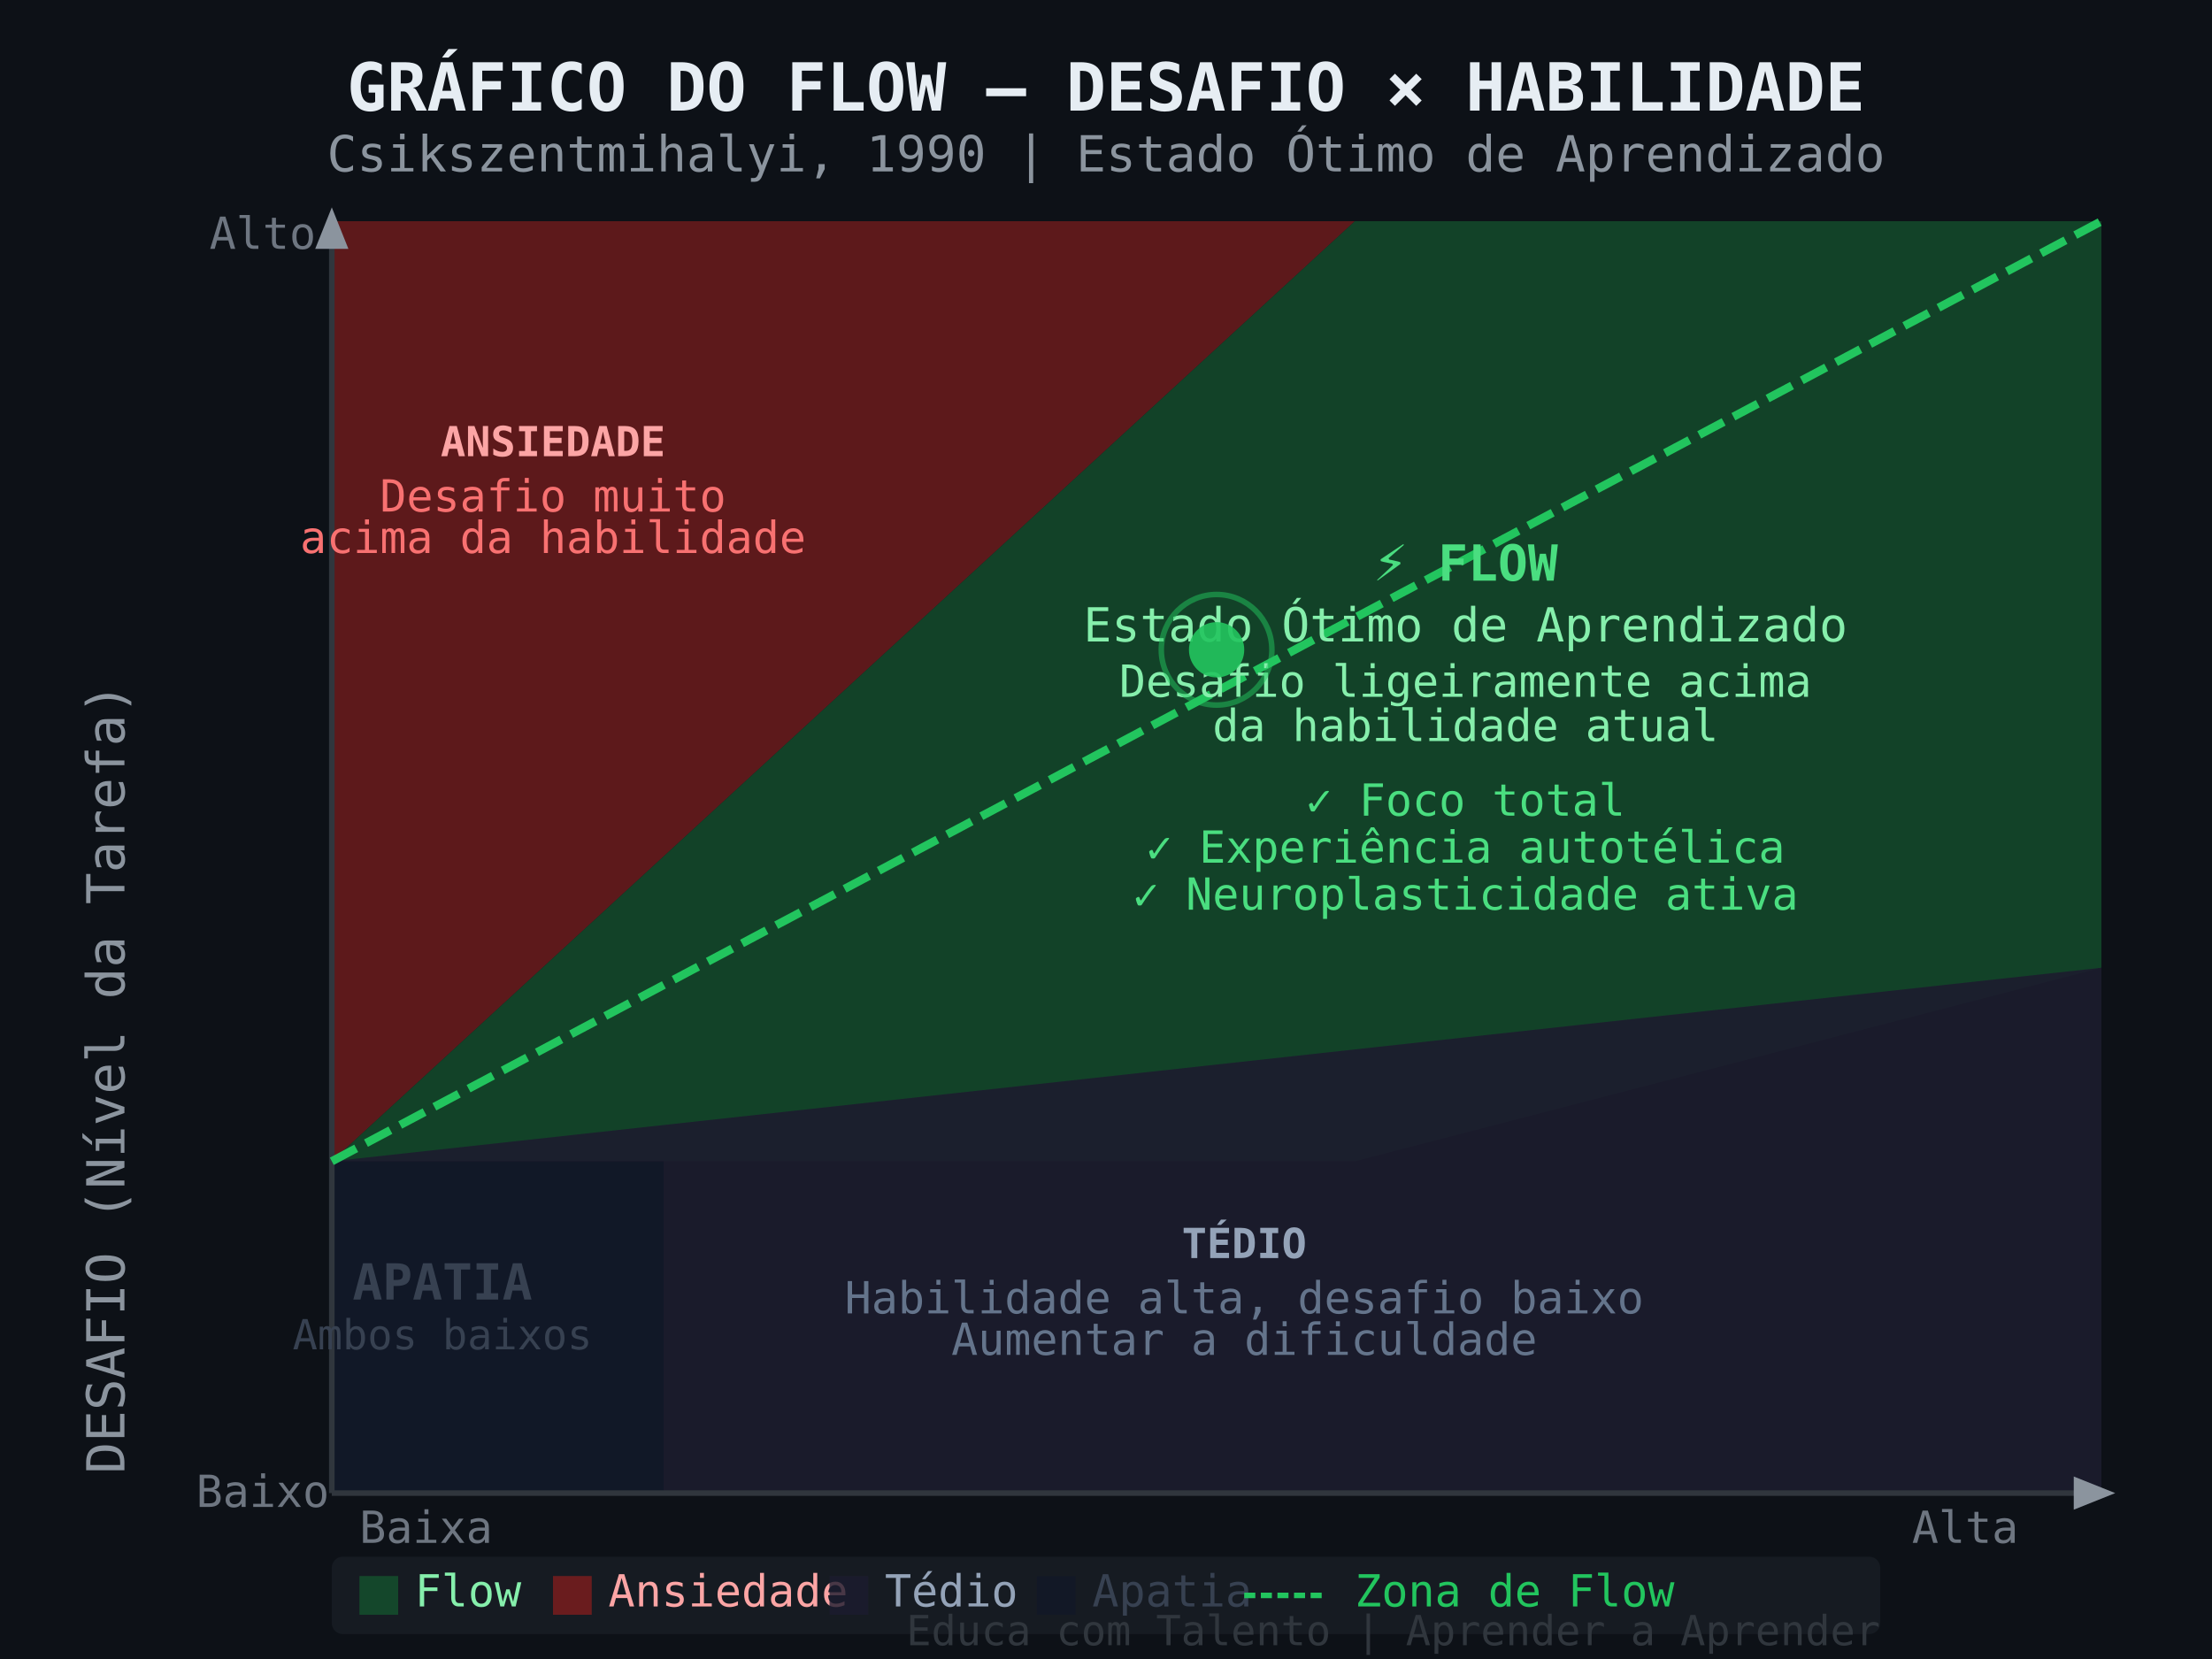
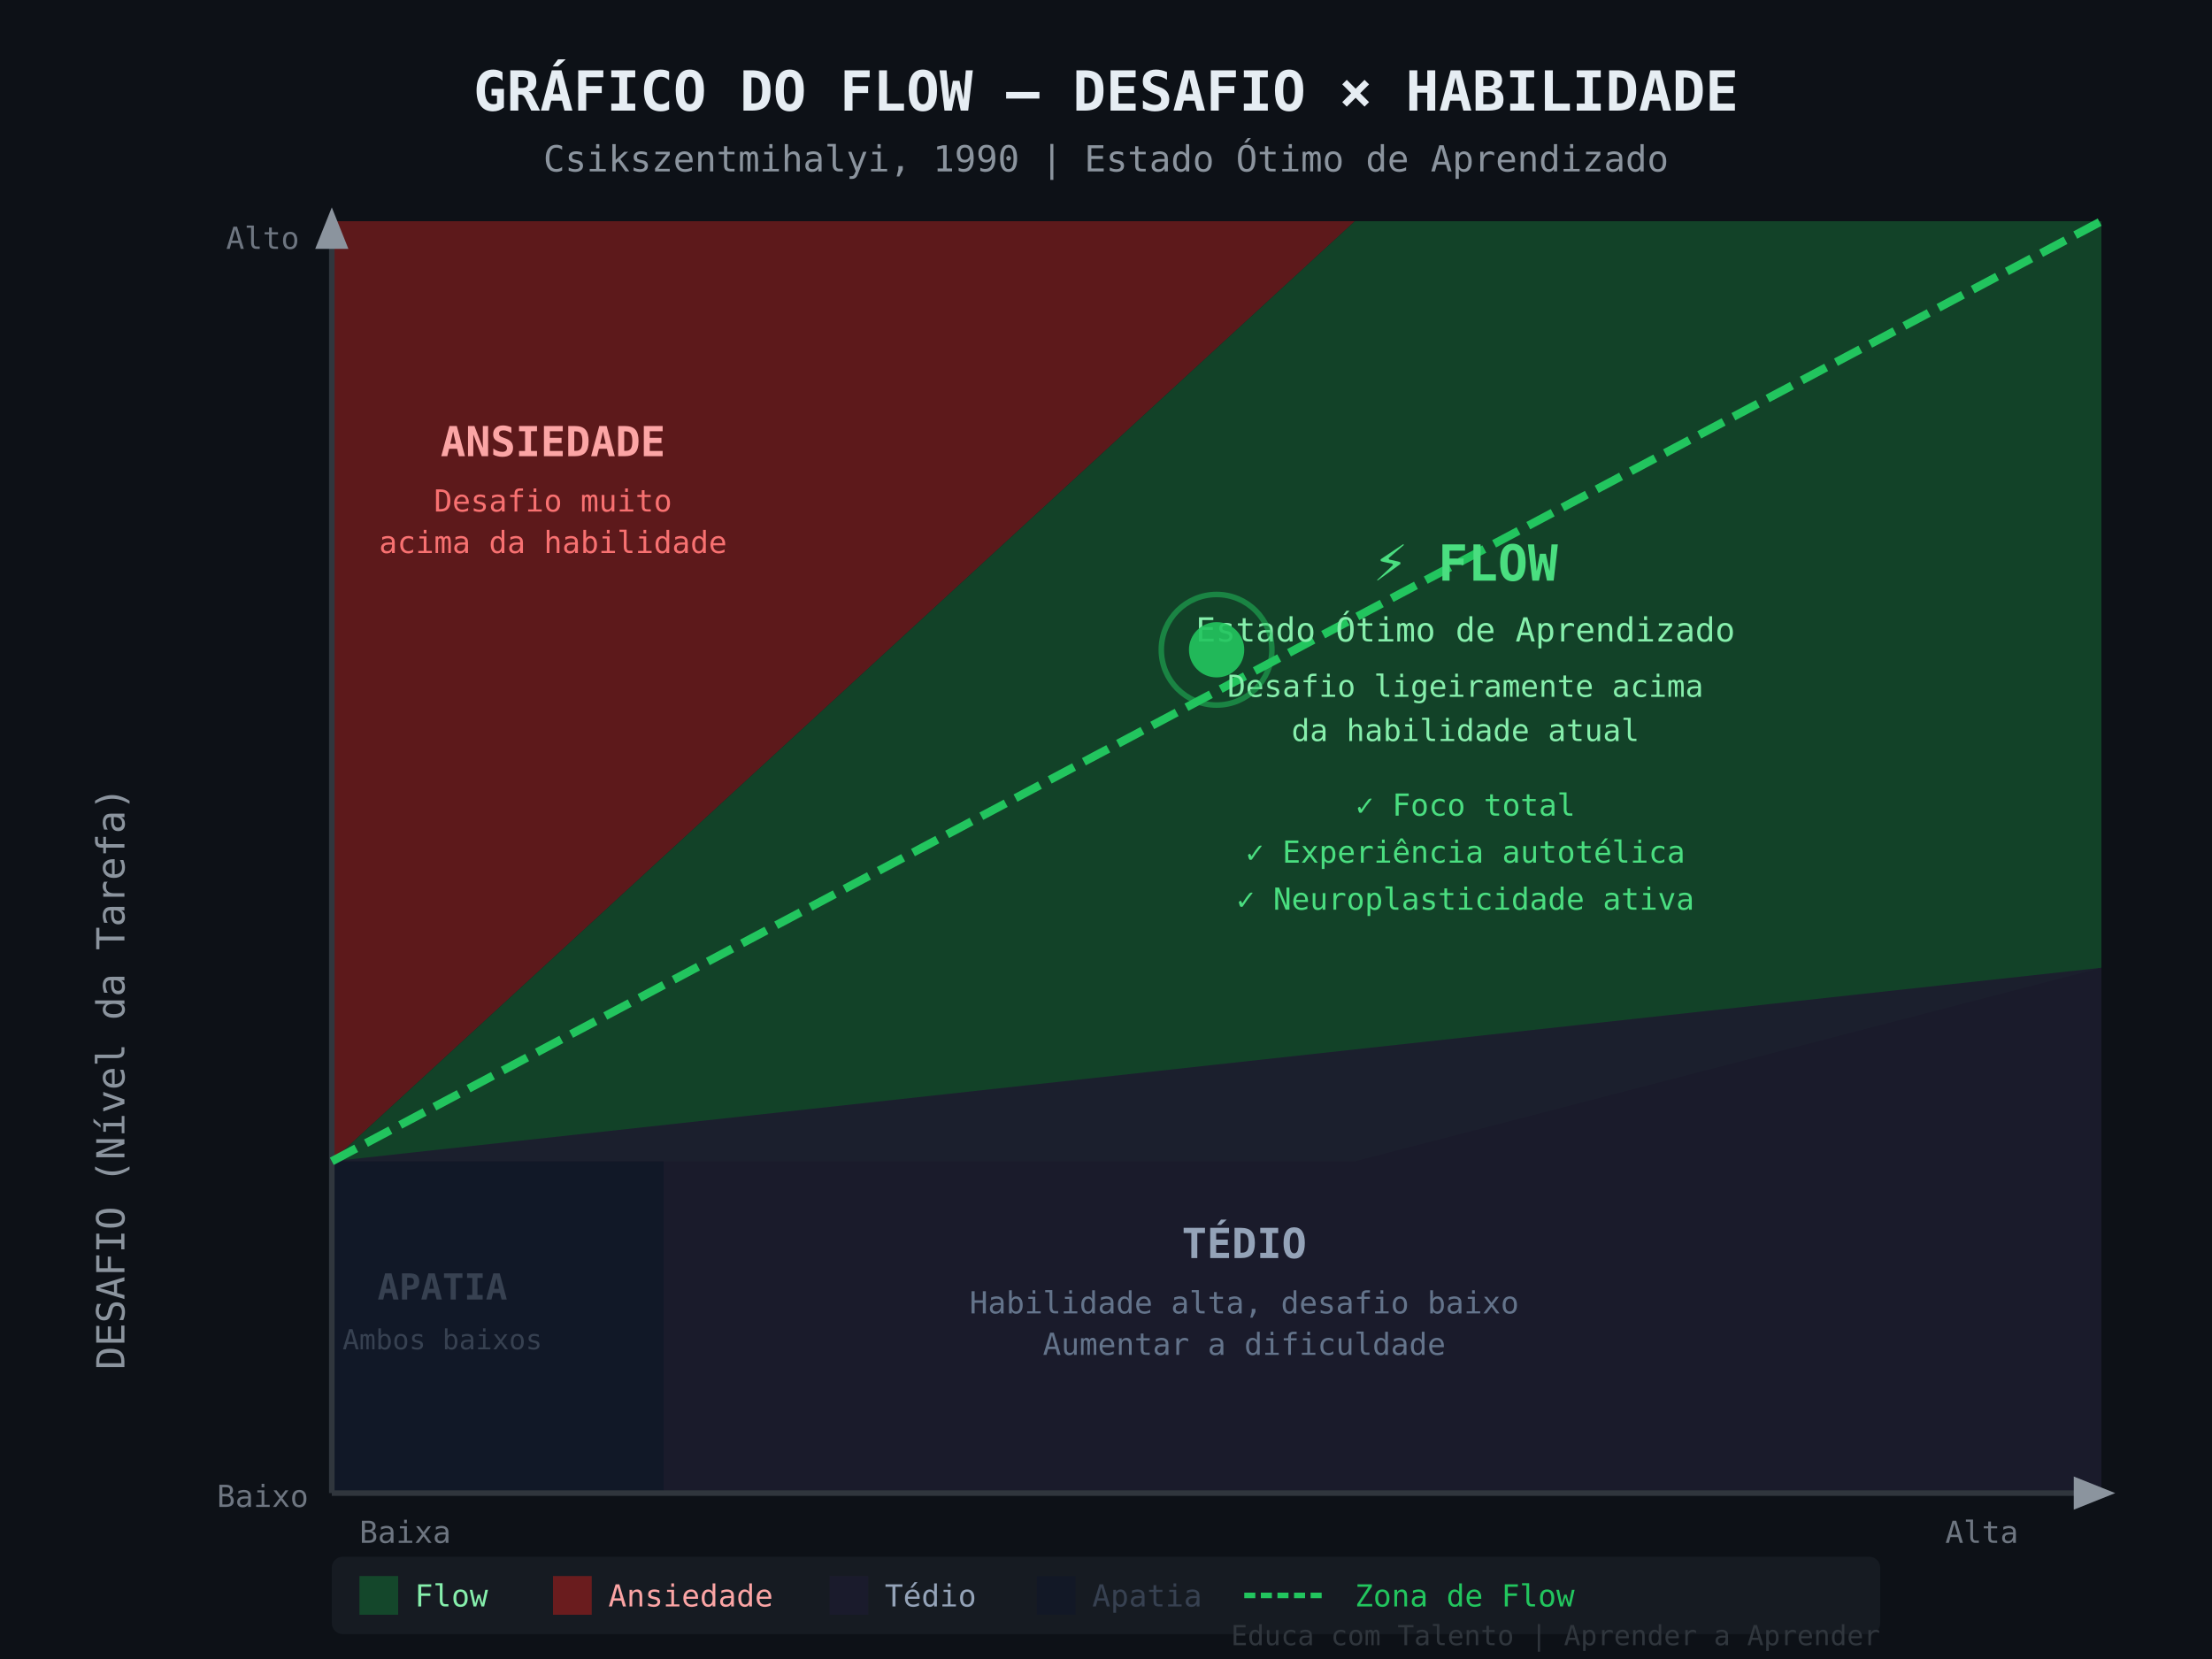
<svg xmlns="http://www.w3.org/2000/svg" viewBox="0 0 800 600" width="800" height="600">
  <rect width="800" height="600" fill="#0d1117" />
-   <text x="400" y="40" text-anchor="middle" font-family="monospace" font-size="24" font-weight="bold" fill="#e6edf3">
+   <text x="400" y="40" text-anchor="middle" font-family="monospace" font-size="20" font-weight="bold" fill="#e6edf3">
    GRÁFICO DO FLOW — DESAFIO × HABILIDADE
  </text>
-   <text x="400" y="62" text-anchor="middle" font-family="monospace" font-size="18" fill="#8b949e">
+   <text x="400" y="62" text-anchor="middle" font-family="monospace" font-size="13" fill="#8b949e">
    Csikszentmihalyi, 1990 | Estado Ótimo de Aprendizado
  </text>
  <polygon points="120,80 490,80 120,420" fill="#7f1d1d" opacity="0.7" />
  <polygon points="120,420 490,80 760,80 760,350 490,420" fill="#14532d" opacity="0.75" />
  <polygon points="120,420 760,350 760,540 120,540" fill="#1c1c2e" opacity="0.9" />
  <rect x="120" y="420" width="120" height="120" fill="#111827" opacity="0.95" />
  <line x1="120" y1="80" x2="120" y2="540" stroke="#30363d" stroke-width="2" />
  <line x1="120" y1="540" x2="760" y2="540" stroke="#30363d" stroke-width="2" />
  <polygon points="120,75 114,90 126,90" fill="#8b949e" />
  <polygon points="765,540 750,534 750,546" fill="#8b949e" />
-   <text transform="translate(45,390) rotate(-90)" font-family="monospace" font-size="19" fill="#8b949e" text-anchor="middle">
+   <text transform="translate(45,390) rotate(-90)" font-family="monospace" font-size="14" fill="#8b949e" text-anchor="middle">
    DESAFIO (Nível da Tarefa)
  </text>
-   <text x="95" y="90" text-anchor="middle" font-family="monospace" font-size="16" fill="#6e7681">Alto</text>
-   <text x="95" y="545" text-anchor="middle" font-family="monospace" font-size="16" fill="#6e7681">Baixo</text>
-   <text x="440" y="580" text-anchor="middle" font-family="monospace" font-size="19" fill="#8b949e">
+   <text x="95" y="90" text-anchor="middle" font-family="monospace" font-size="11" fill="#6e7681">Alto</text>
+   <text x="95" y="545" text-anchor="middle" font-family="monospace" font-size="11" fill="#6e7681">Baixo</text>
+   <text x="440" y="580" text-anchor="middle" font-family="monospace" font-size="14" fill="#8b949e">
    HABILIDADE (Nível do Aprendiz)
  </text>
-   <text x="130" y="558" text-anchor="start" font-family="monospace" font-size="16" fill="#6e7681">Baixa</text>
-   <text x="730" y="558" text-anchor="end" font-family="monospace" font-size="16" fill="#6e7681">Alta</text>
+   <text x="130" y="558" text-anchor="start" font-family="monospace" font-size="11" fill="#6e7681">Baixa</text>
+   <text x="730" y="558" text-anchor="end" font-family="monospace" font-size="11" fill="#6e7681">Alta</text>
  <line x1="120" y1="420" x2="760" y2="80" stroke="#22c55e" stroke-width="3" stroke-dasharray="10,4" />
  <text x="200" y="165" text-anchor="middle" font-family="monospace" font-size="15" font-weight="bold" fill="#fca5a5">
    ANSIEDADE
  </text>
-   <text x="200" y="185" text-anchor="middle" font-family="monospace" font-size="16" fill="#f87171">
+   <text x="200" y="185" text-anchor="middle" font-family="monospace" font-size="11" fill="#f87171">
    Desafio muito
  </text>
-   <text x="200" y="200" text-anchor="middle" font-family="monospace" font-size="16" fill="#f87171">
+   <text x="200" y="200" text-anchor="middle" font-family="monospace" font-size="11" fill="#f87171">
    acima da habilidade
  </text>
  <text x="530" y="210" text-anchor="middle" font-family="monospace" font-size="18" font-weight="bold" fill="#4ade80">
    ⚡ FLOW
  </text>
-   <text x="530" y="232" text-anchor="middle" font-family="monospace" font-size="17" fill="#86efac">
+   <text x="530" y="232" text-anchor="middle" font-family="monospace" font-size="12" fill="#86efac">
    Estado Ótimo de Aprendizado
  </text>
-   <text x="530" y="252" text-anchor="middle" font-family="monospace" font-size="16" fill="#86efac">
+   <text x="530" y="252" text-anchor="middle" font-family="monospace" font-size="11" fill="#86efac">
    Desafio ligeiramente acima
  </text>
-   <text x="530" y="268" text-anchor="middle" font-family="monospace" font-size="16" fill="#86efac">
+   <text x="530" y="268" text-anchor="middle" font-family="monospace" font-size="11" fill="#86efac">
    da habilidade atual
  </text>
-   <text x="530" y="295" text-anchor="middle" font-family="monospace" font-size="16" fill="#4ade80">
+   <text x="530" y="295" text-anchor="middle" font-family="monospace" font-size="11" fill="#4ade80">
    ✓ Foco total
  </text>
-   <text x="530" y="312" text-anchor="middle" font-family="monospace" font-size="16" fill="#4ade80">
+   <text x="530" y="312" text-anchor="middle" font-family="monospace" font-size="11" fill="#4ade80">
    ✓ Experiência autotélica
  </text>
-   <text x="530" y="329" text-anchor="middle" font-family="monospace" font-size="16" fill="#4ade80">
+   <text x="530" y="329" text-anchor="middle" font-family="monospace" font-size="11" fill="#4ade80">
    ✓ Neuroplasticidade ativa
  </text>
  <text x="450" y="455" text-anchor="middle" font-family="monospace" font-size="15" font-weight="bold" fill="#94a3b8">
    TÉDIO
  </text>
-   <text x="450" y="475" text-anchor="middle" font-family="monospace" font-size="16" fill="#64748b">
+   <text x="450" y="475" text-anchor="middle" font-family="monospace" font-size="11" fill="#64748b">
    Habilidade alta, desafio baixo
  </text>
-   <text x="450" y="490" text-anchor="middle" font-family="monospace" font-size="16" fill="#64748b">
+   <text x="450" y="490" text-anchor="middle" font-family="monospace" font-size="11" fill="#64748b">
    Aumentar a dificuldade
  </text>
-   <text x="160" y="470" text-anchor="middle" font-family="monospace" font-size="18" font-weight="bold" fill="#374151">
+   <text x="160" y="470" text-anchor="middle" font-family="monospace" font-size="13" font-weight="bold" fill="#374151">
    APATIA
  </text>
-   <text x="160" y="488" text-anchor="middle" font-family="monospace" font-size="15" fill="#374151">
+   <text x="160" y="488" text-anchor="middle" font-family="monospace" font-size="10" fill="#374151">
    Ambos baixos
  </text>
  <circle cx="440" cy="235" r="10" fill="#22c55e" opacity="0.9" />
  <circle cx="440" cy="235" r="20" fill="none" stroke="#22c55e" stroke-width="2" opacity="0.5" />
  <rect x="120" y="563" width="560" height="28" fill="#161b22" rx="4" />
  <rect x="130" y="570" width="14" height="14" fill="#14532d" opacity="0.8" />
-   <text x="150" y="581" font-family="monospace" font-size="16" fill="#86efac">Flow</text>
+   <text x="150" y="581" font-family="monospace" font-size="11" fill="#86efac">Flow</text>
  <rect x="200" y="570" width="14" height="14" fill="#7f1d1d" opacity="0.8" />
-   <text x="220" y="581" font-family="monospace" font-size="16" fill="#fca5a5">Ansiedade</text>
+   <text x="220" y="581" font-family="monospace" font-size="11" fill="#fca5a5">Ansiedade</text>
  <rect x="300" y="570" width="14" height="14" fill="#1c1c2e" opacity="0.8" />
-   <text x="320" y="581" font-family="monospace" font-size="16" fill="#94a3b8">Tédio</text>
+   <text x="320" y="581" font-family="monospace" font-size="11" fill="#94a3b8">Tédio</text>
  <rect x="375" y="570" width="14" height="14" fill="#111827" opacity="0.8" />
-   <text x="395" y="581" font-family="monospace" font-size="16" fill="#374151">Apatia</text>
+   <text x="395" y="581" font-family="monospace" font-size="11" fill="#374151">Apatia</text>
  <line x1="450" y1="577" x2="480" y2="577" stroke="#22c55e" stroke-width="2" stroke-dasharray="4,2" />
-   <text x="490" y="581" font-family="monospace" font-size="16" fill="#22c55e">Zona de Flow</text>
-   <text x="680" y="595" text-anchor="end" font-family="monospace" font-size="15" fill="#30363d">
+   <text x="490" y="581" font-family="monospace" font-size="11" fill="#22c55e">Zona de Flow</text>
+   <text x="680" y="595" text-anchor="end" font-family="monospace" font-size="10" fill="#30363d">
    Educa com Talento | Aprender a Aprender
  </text>
</svg>
